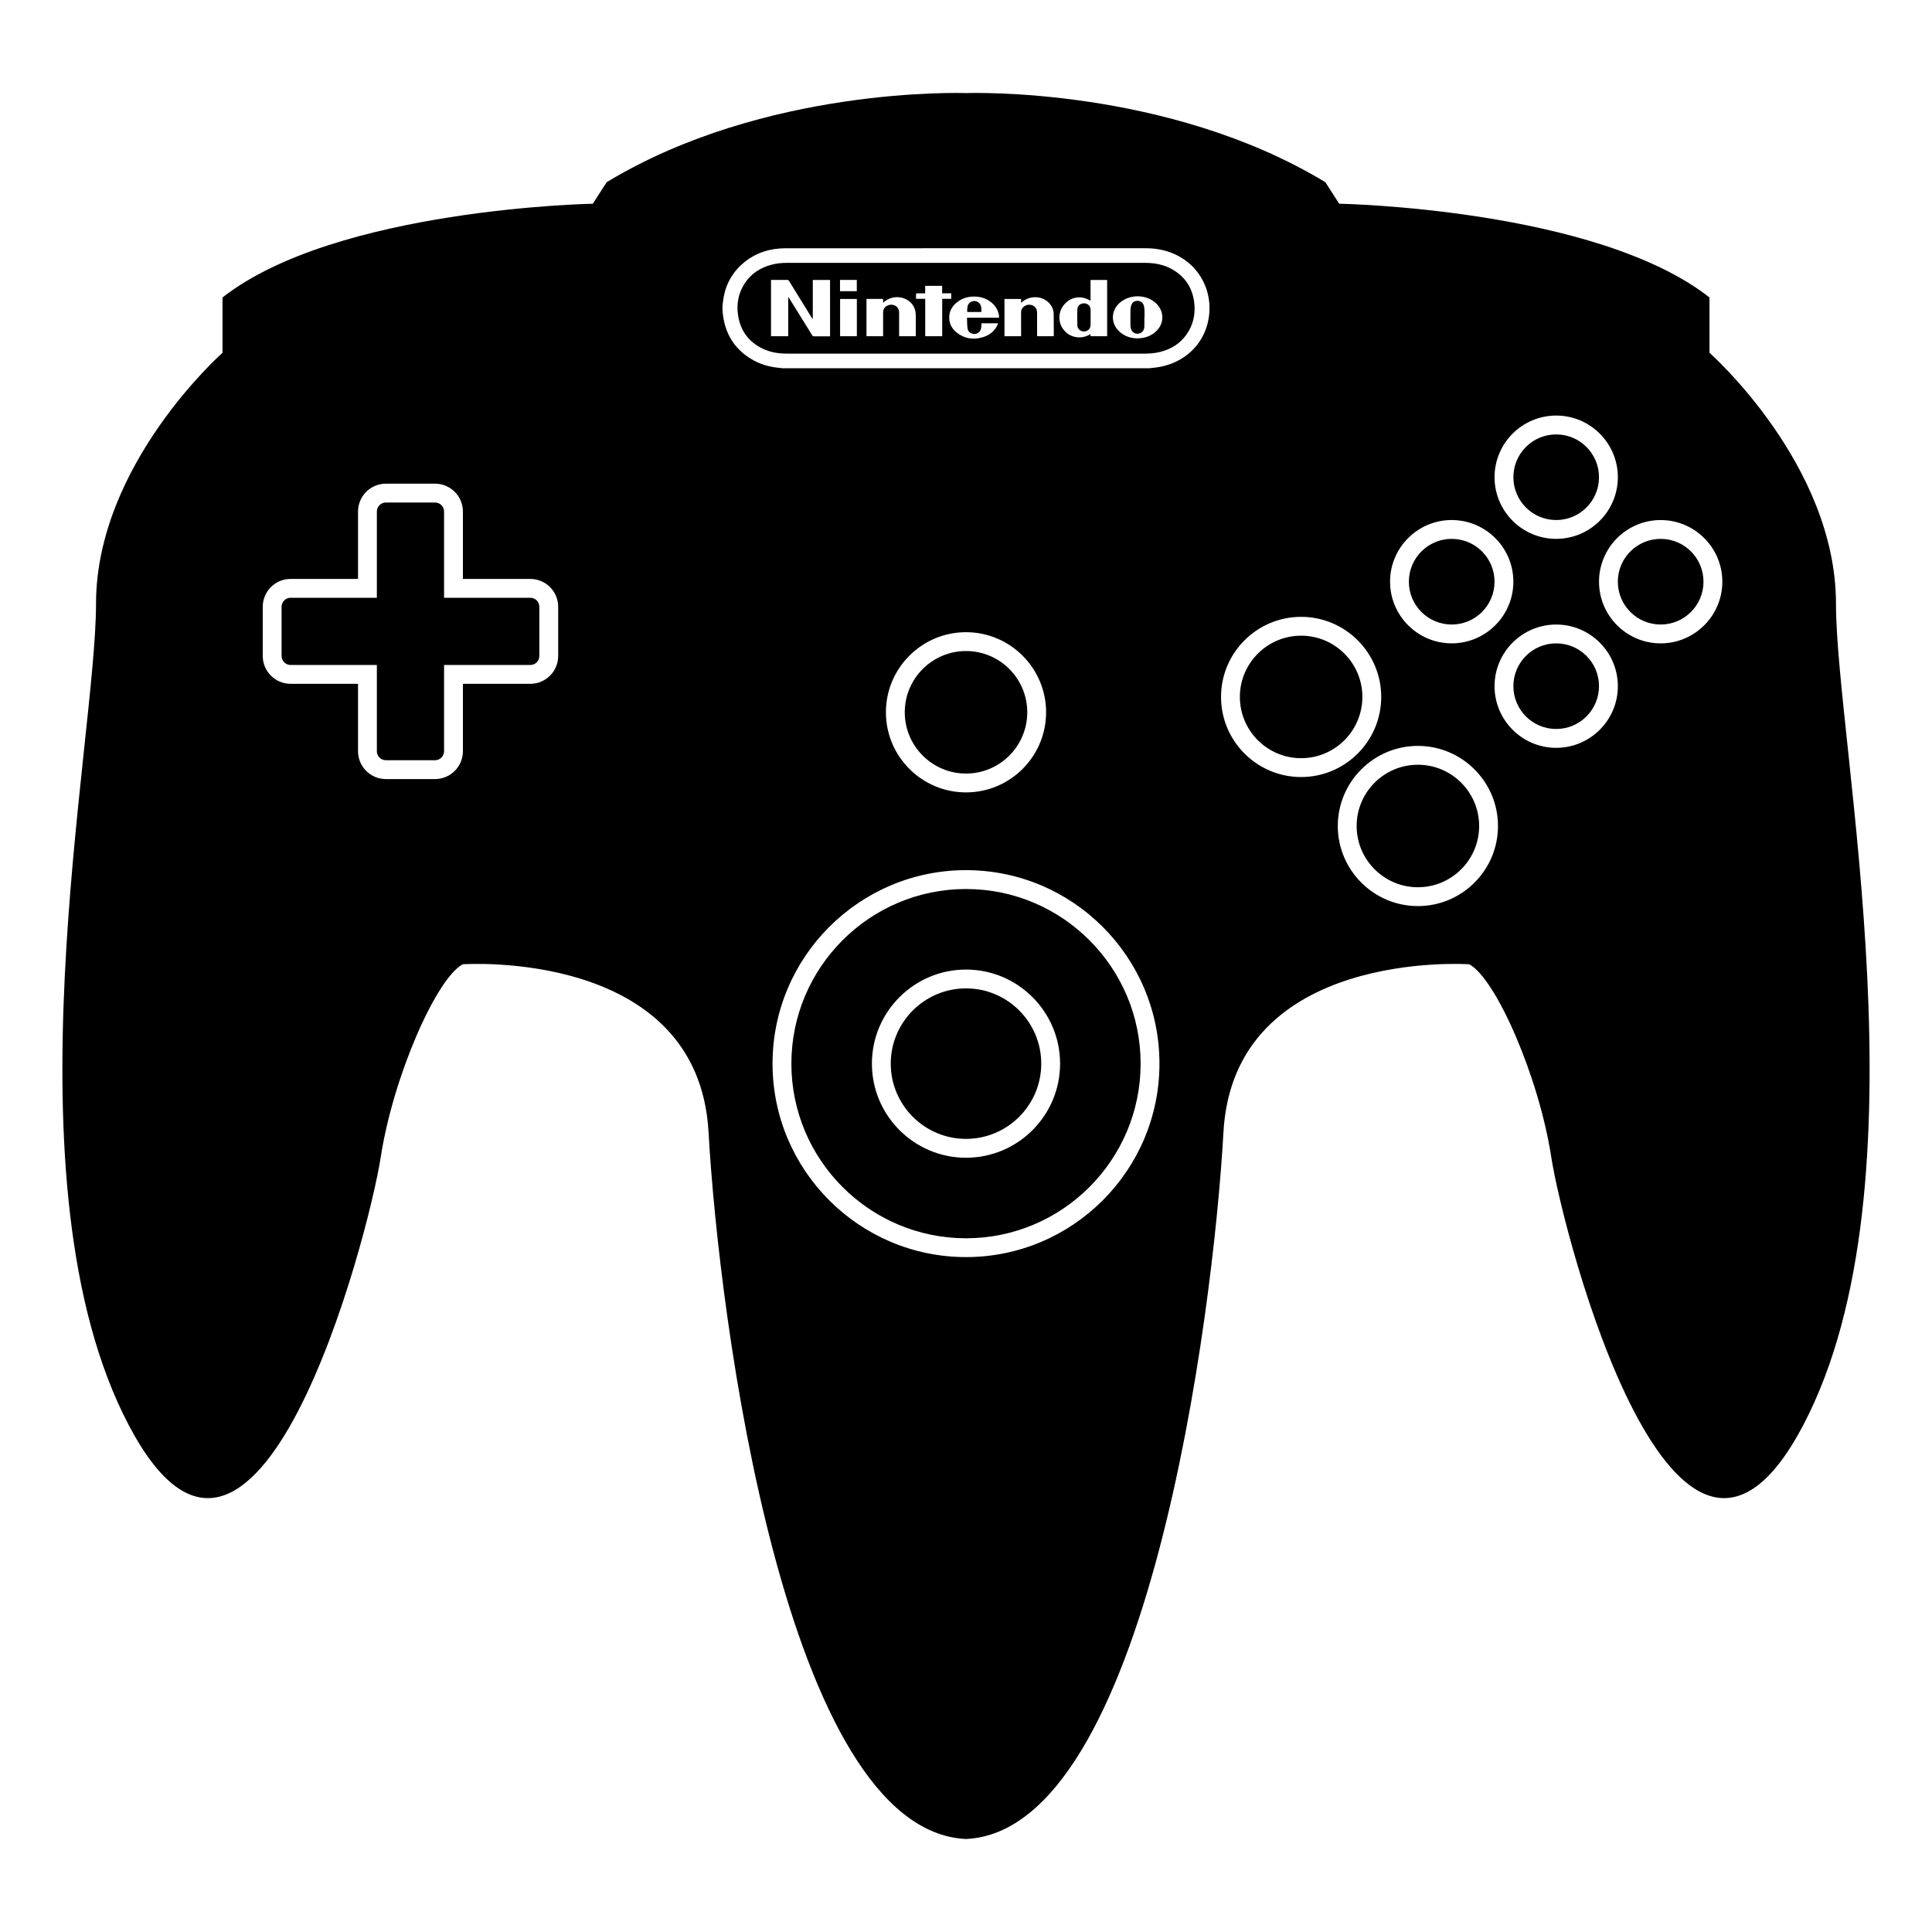
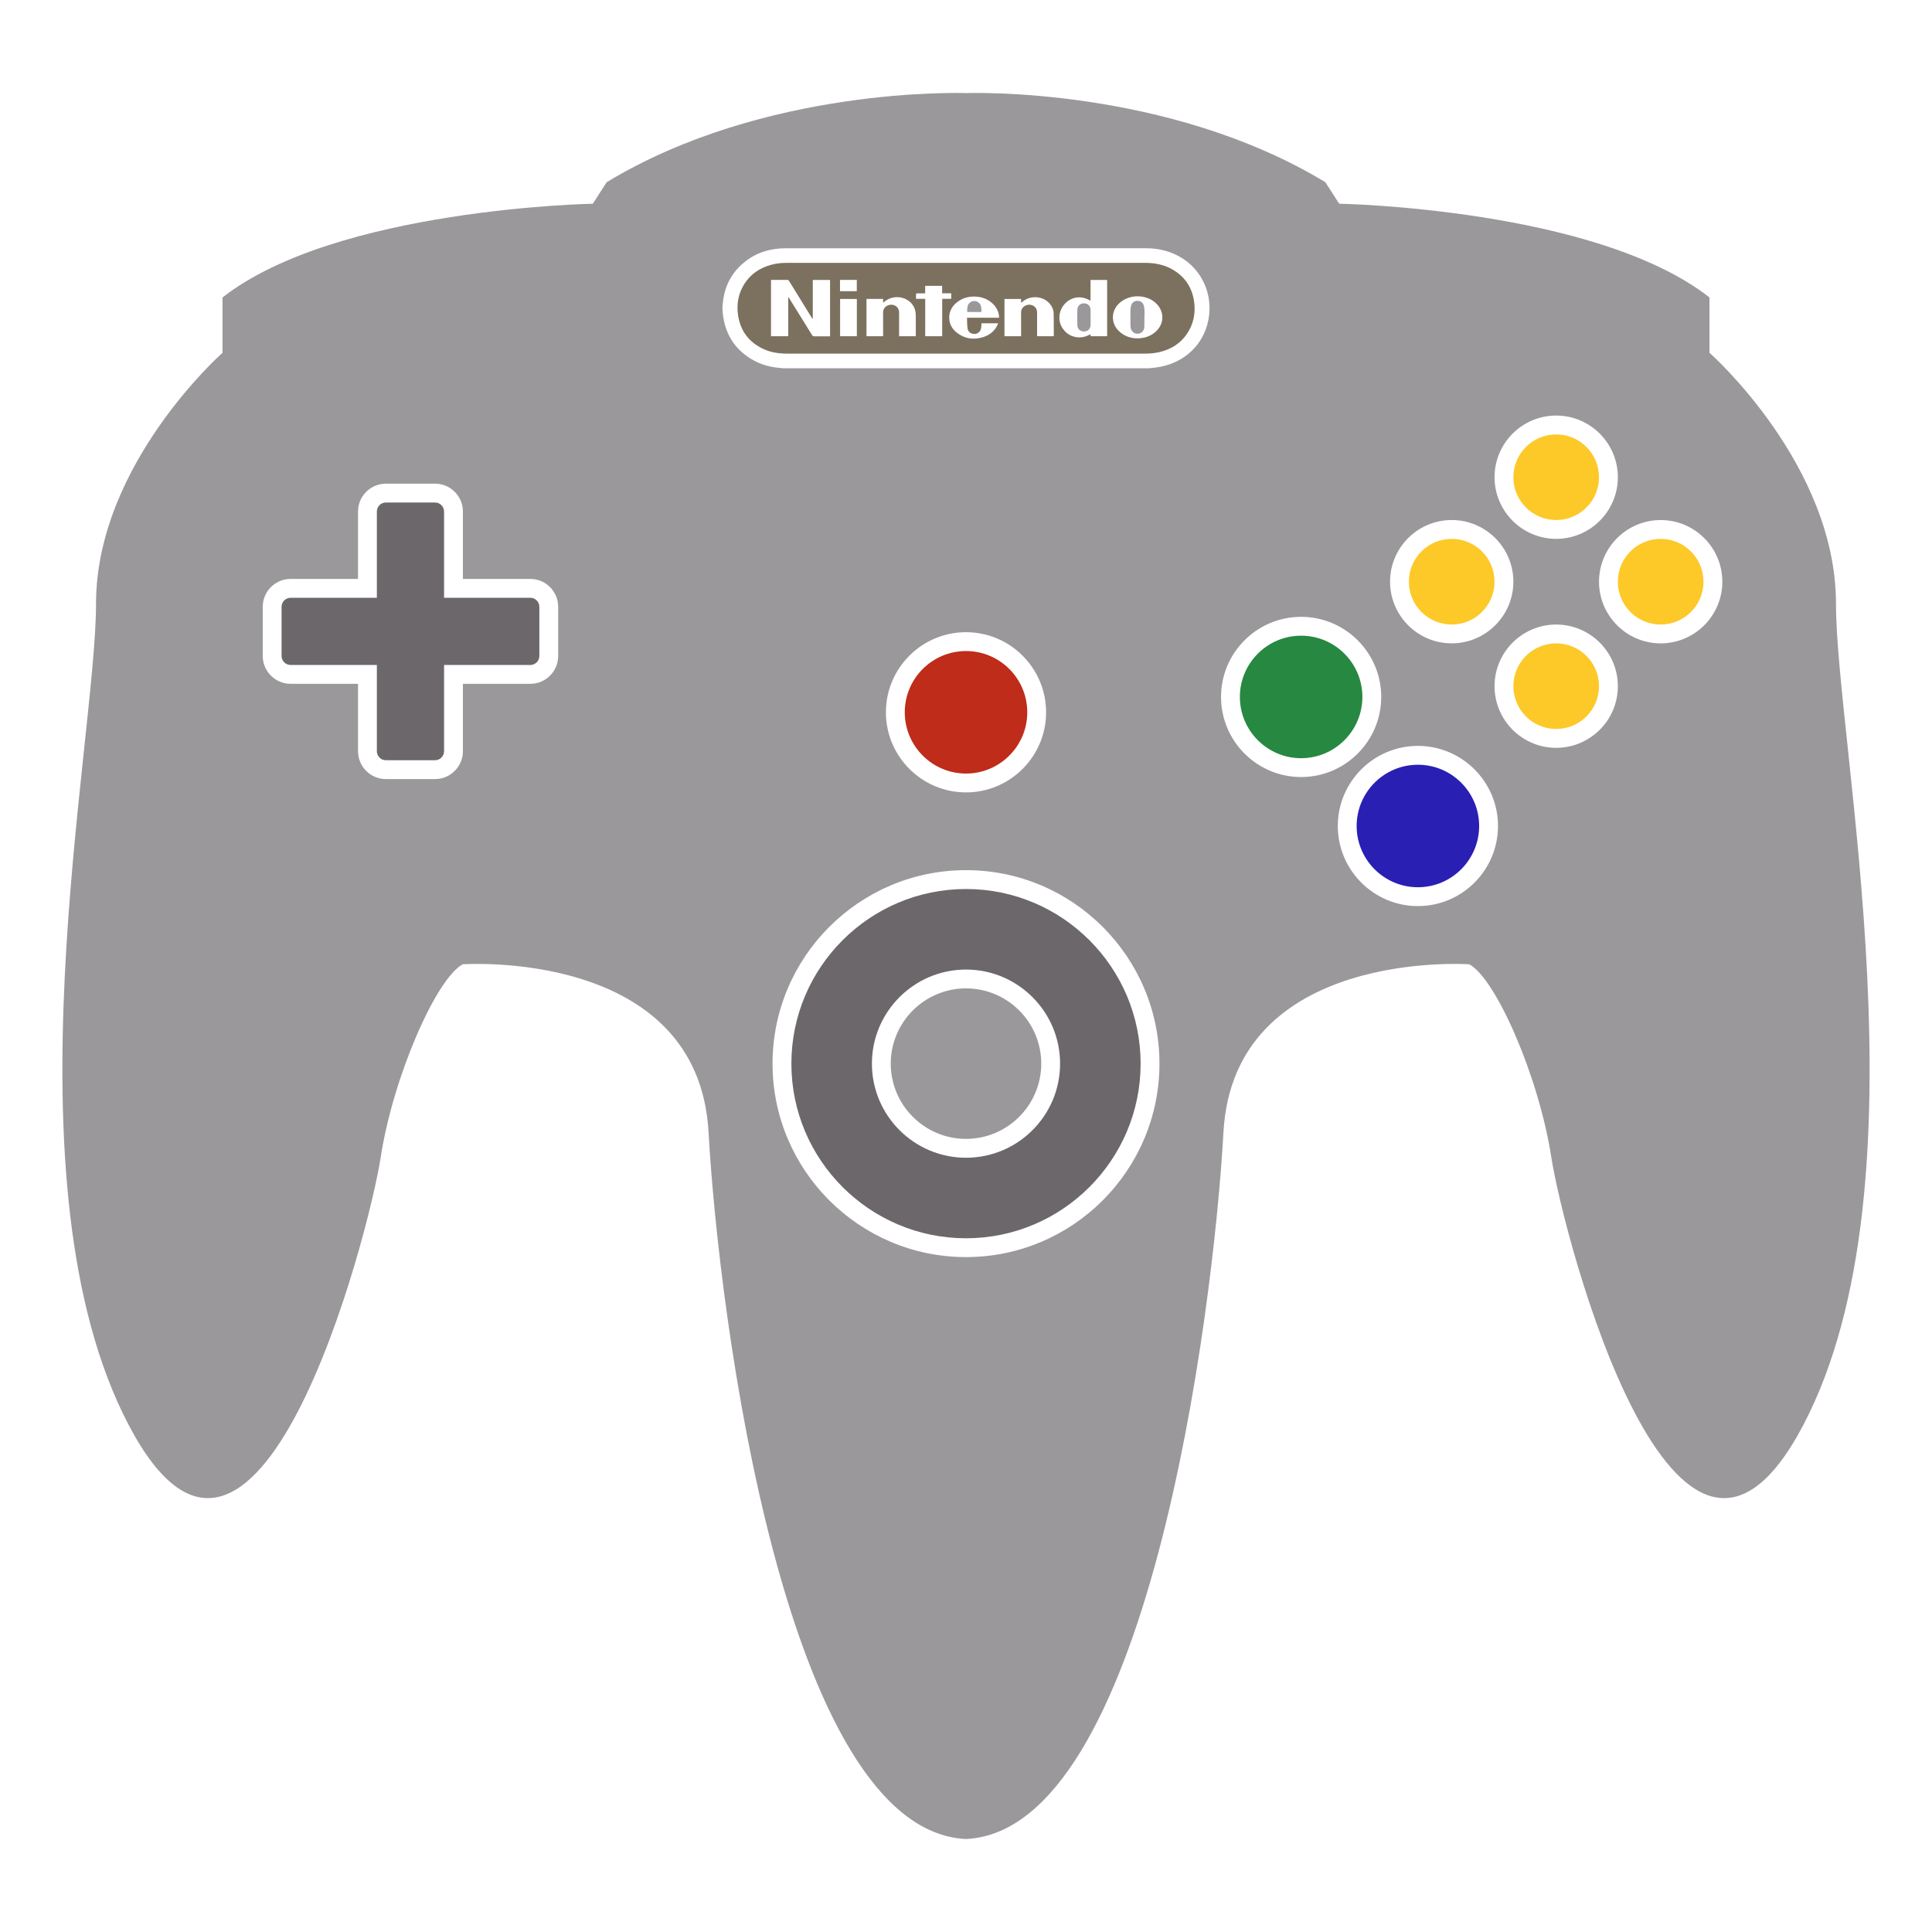
- <svg xmlns="http://www.w3.org/2000/svg" version="1.1" id="Capa_1" x="0px" y="0px" width="500" height="500" viewBox="0 0 500 500" xml:space="preserve">
+ <svg xmlns="http://www.w3.org/2000/svg" version="1.1" id="Capa_1" x="0px" y="0px" width="500" height="500" fill="#9a989b" viewBox="0 0 500 500" xml:space="preserve">
  <defs id="defs69" />
  <g id="g34" transform="matrix(0.7967344,0,0,0.7967344,16.14608,16.14781)">
    <g id="g32">
-       <path d="m 402.372,186.217 c -10.973,0 -19.896,8.923 -19.896,19.896 0,10.973 8.923,19.902 19.896,19.902 10.967,0 19.896,-8.929 19.896,-19.902 0,-10.973 -8.923,-19.896 -19.896,-19.896 z" id="path2" />
-       <path d="m 360.364,67.14 c -2.705,-1.499 -5.654,-2.025 -8.715,-2.025 -38.745,0 -77.497,0 -116.243,0 -1.72,0 -3.421,0.159 -5.085,0.606 -3.709,0.991 -6.732,2.962 -8.807,6.249 -1.965,3.121 -2.577,6.548 -2.038,10.159 0.747,4.988 3.403,8.617 7.944,10.832 2.515,1.23 5.208,1.634 7.98,1.634 19.382,0 38.764,0 58.14,0 19.37,0 38.733,0 58.103,0 1.652,0 3.286,-0.141 4.896,-0.539 3.5,-0.869 6.426,-2.625 8.543,-5.587 2.332,-3.274 3.085,-6.953 2.51,-10.888 -0.685,-4.645 -3.109,-8.152 -7.228,-10.441 z M 249.366,88.976 c -0.349,0 -0.679,0 -1.004,0 -1.395,0 -2.797,-0.012 -4.192,0.006 -0.306,0.006 -0.465,-0.098 -0.625,-0.355 -2.466,-3.99 -4.939,-7.974 -7.417,-11.958 -0.08,-0.129 -0.165,-0.257 -0.251,-0.386 -0.037,0.006 -0.067,0.012 -0.104,0.024 0,2.099 0,4.198 0,6.297 0,2.105 0,4.21 0,6.347 -1.879,0 -3.715,0 -5.594,0 0,-6.083 0,-12.167 0,-18.299 0.147,0 0.288,0 0.422,0 1.585,0 3.164,0.012 4.75,-0.006 0.336,-0.006 0.532,0.086 0.716,0.392 2.436,3.979 4.89,7.938 7.344,11.91 0.08,0.135 0.166,0.263 0.337,0.379 0,-4.21 0,-8.421 0,-12.65 1.903,0 3.739,0 5.606,0 0.012,6.096 0.012,12.179 0.012,18.299 z m 3.225,-18.33 c 0.918,0 1.824,0 2.729,0 0.894,0 1.793,0 2.724,0 0,1.218 0,2.424 0,3.666 -1.793,0 -3.605,0 -5.453,0 0,-1.217 0,-2.417 0,-3.666 z m 5.471,18.306 c -1.817,0 -3.611,0 -5.44,0 0,-4.033 0,-8.06 0,-12.112 1.812,0 3.611,0 5.44,0 0,4.057 0,8.072 0,12.112 z m 19.126,0 c -1.787,0 -3.562,0 -5.404,0 0,-0.147 0,-0.3 0,-0.453 0,-2.411 0,-4.822 0,-7.234 0,-1.261 -0.765,-2.24 -1.946,-2.491 -1.273,-0.269 -2.595,0.343 -3.066,1.457 -0.135,0.318 -0.178,0.692 -0.184,1.034 -0.012,2.399 0,4.798 0.006,7.197 0,0.153 0,0.312 0,0.49 -1.842,0 -3.604,0 -5.404,0 0,-4.039 0,-8.066 0,-12.118 1.781,0 3.556,0 5.398,0 0,0.379 0,0.759 0,1.236 0.196,-0.159 0.312,-0.239 0.416,-0.331 2.516,-2.111 6.365,-1.946 8.635,0.367 1.059,1.083 1.53,2.423 1.555,3.905 0.037,2.252 0.012,4.51 0.012,6.762 0.006,0.062 -0.012,0.111 -0.018,0.179 z m 8.592,-0.007 c -1.842,0 -3.647,0 -5.514,0 0,-4.033 0,-8.072 0,-12.142 -1.01,0 -1.964,0 -2.987,0 0,-0.563 -0.012,-1.095 0.019,-1.628 0,-0.061 0.214,-0.147 0.336,-0.153 0.857,-0.012 1.714,-0.006 2.62,-0.006 0,-0.82 0,-1.616 0,-2.442 1.848,0 3.647,0 5.508,0 0,0.802 0,1.585 0,2.424 0.998,0 1.965,0 2.956,0 0,0.624 0,1.193 0,1.799 -0.985,0 -1.94,0 -2.932,0 -0.006,4.058 -0.006,8.085 -0.006,12.148 z m 8.238,-2.546 c 0.172,1.181 1.157,1.854 2.326,1.812 1.07,-0.043 1.939,-0.856 2.099,-2.007 0.067,-0.465 0.073,-0.942 0.116,-1.462 0.894,0 1.781,0 2.675,0 0.881,0 1.763,0 2.705,0 -0.073,0.202 -0.123,0.373 -0.196,0.532 -0.954,2.056 -2.601,3.335 -4.719,3.978 -3.065,0.937 -5.96,0.539 -8.506,-1.481 -1.702,-1.347 -2.589,-3.134 -2.436,-5.349 0.117,-1.708 0.906,-3.097 2.167,-4.21 1.891,-1.665 4.131,-2.301 6.621,-2.124 2.143,0.153 4.009,0.942 5.533,2.479 1.193,1.206 1.909,2.889 1.848,4.364 -3.457,0 -6.891,0 -10.416,0 0.054,1.192 0.018,2.349 0.183,3.468 z m 27.986,2.546 c -1.775,0 -3.544,0 -5.368,0 -0.012,-0.153 -0.03,-0.318 -0.03,-0.483 0,-2.375 0,-4.749 0,-7.118 0,-1.254 -0.587,-2.124 -1.677,-2.491 -1.102,-0.373 -2.35,0 -3.054,0.912 -0.331,0.422 -0.465,0.899 -0.465,1.438 0.006,2.399 0.006,4.798 0.006,7.197 0,0.171 0,0.343 0,0.544 -1.812,0 -3.593,0 -5.404,0 0,-4.027 0,-8.054 0,-12.105 1.793,0 3.562,0 5.398,0 0,0.386 0,0.771 0,1.273 0.208,-0.171 0.324,-0.27 0.44,-0.367 2.662,-2.222 6.787,-1.897 8.923,0.71 0.753,0.918 1.193,1.977 1.218,3.151 0.049,2.375 0.03,4.743 0.043,7.118 0.001,0.062 -0.018,0.124 -0.03,0.221 z m 17.356,0.007 c -1.787,0 -3.562,0 -5.367,0 -0.018,-0.202 -0.036,-0.404 -0.055,-0.667 -1.854,1.077 -3.782,1.353 -5.796,0.661 -1.321,-0.453 -2.368,-1.303 -3.17,-2.442 -1.53,-2.167 -1.506,-5.159 0.067,-7.375 0.661,-0.93 1.487,-1.665 2.516,-2.179 1.016,-0.508 2.087,-0.698 3.213,-0.624 1.145,0.073 2.154,0.52 3.2,1.089 0,-1.175 0,-2.277 0,-3.378 0,-1.107 0,-2.215 0,-3.366 1.818,0 3.593,0 5.392,0 0,6.096 0,12.179 0,18.281 z m 15.484,-1.23 c -1.628,1.328 -3.52,1.909 -5.784,1.916 -2.031,-0.025 -4.021,-0.68 -5.679,-2.173 -2.901,-2.619 -2.864,-6.793 0.067,-9.376 3.176,-2.791 8.402,-2.815 11.561,-0.055 3.116,2.723 3.041,7.074 -0.165,9.688 z" id="path4" />
-       <path d="m 440.303,228.139 c -10.973,0 -19.896,8.923 -19.896,19.896 0,10.973 8.923,19.896 19.896,19.896 10.968,0 19.896,-8.923 19.896,-19.896 0,-10.973 -8.922,-19.896 -19.896,-19.896 z" id="path6" />
+       <path d="m 402.372,186.217 c -10.973,0 -19.896,8.923 -19.896,19.896 0,10.973 8.923,19.902 19.896,19.902 10.967,0 19.896,-8.929 19.896,-19.902 0,-10.973 -8.923,-19.896 -19.896,-19.896 z" id="path2" fill="#278841" />
+       <path d="m 360.364,67.14 c -2.705,-1.499 -5.654,-2.025 -8.715,-2.025 -38.745,0 -77.497,0 -116.243,0 -1.72,0 -3.421,0.159 -5.085,0.606 -3.709,0.991 -6.732,2.962 -8.807,6.249 -1.965,3.121 -2.577,6.548 -2.038,10.159 0.747,4.988 3.403,8.617 7.944,10.832 2.515,1.23 5.208,1.634 7.98,1.634 19.382,0 38.764,0 58.14,0 19.37,0 38.733,0 58.103,0 1.652,0 3.286,-0.141 4.896,-0.539 3.5,-0.869 6.426,-2.625 8.543,-5.587 2.332,-3.274 3.085,-6.953 2.51,-10.888 -0.685,-4.645 -3.109,-8.152 -7.228,-10.441 z M 249.366,88.976 c -0.349,0 -0.679,0 -1.004,0 -1.395,0 -2.797,-0.012 -4.192,0.006 -0.306,0.006 -0.465,-0.098 -0.625,-0.355 -2.466,-3.99 -4.939,-7.974 -7.417,-11.958 -0.08,-0.129 -0.165,-0.257 -0.251,-0.386 -0.037,0.006 -0.067,0.012 -0.104,0.024 0,2.099 0,4.198 0,6.297 0,2.105 0,4.21 0,6.347 -1.879,0 -3.715,0 -5.594,0 0,-6.083 0,-12.167 0,-18.299 0.147,0 0.288,0 0.422,0 1.585,0 3.164,0.012 4.75,-0.006 0.336,-0.006 0.532,0.086 0.716,0.392 2.436,3.979 4.89,7.938 7.344,11.91 0.08,0.135 0.166,0.263 0.337,0.379 0,-4.21 0,-8.421 0,-12.65 1.903,0 3.739,0 5.606,0 0.012,6.096 0.012,12.179 0.012,18.299 z m 3.225,-18.33 c 0.918,0 1.824,0 2.729,0 0.894,0 1.793,0 2.724,0 0,1.218 0,2.424 0,3.666 -1.793,0 -3.605,0 -5.453,0 0,-1.217 0,-2.417 0,-3.666 z m 5.471,18.306 c -1.817,0 -3.611,0 -5.44,0 0,-4.033 0,-8.06 0,-12.112 1.812,0 3.611,0 5.44,0 0,4.057 0,8.072 0,12.112 z m 19.126,0 c -1.787,0 -3.562,0 -5.404,0 0,-0.147 0,-0.3 0,-0.453 0,-2.411 0,-4.822 0,-7.234 0,-1.261 -0.765,-2.24 -1.946,-2.491 -1.273,-0.269 -2.595,0.343 -3.066,1.457 -0.135,0.318 -0.178,0.692 -0.184,1.034 -0.012,2.399 0,4.798 0.006,7.197 0,0.153 0,0.312 0,0.49 -1.842,0 -3.604,0 -5.404,0 0,-4.039 0,-8.066 0,-12.118 1.781,0 3.556,0 5.398,0 0,0.379 0,0.759 0,1.236 0.196,-0.159 0.312,-0.239 0.416,-0.331 2.516,-2.111 6.365,-1.946 8.635,0.367 1.059,1.083 1.53,2.423 1.555,3.905 0.037,2.252 0.012,4.51 0.012,6.762 0.006,0.062 -0.012,0.111 -0.018,0.179 z m 8.592,-0.007 c -1.842,0 -3.647,0 -5.514,0 0,-4.033 0,-8.072 0,-12.142 -1.01,0 -1.964,0 -2.987,0 0,-0.563 -0.012,-1.095 0.019,-1.628 0,-0.061 0.214,-0.147 0.336,-0.153 0.857,-0.012 1.714,-0.006 2.62,-0.006 0,-0.82 0,-1.616 0,-2.442 1.848,0 3.647,0 5.508,0 0,0.802 0,1.585 0,2.424 0.998,0 1.965,0 2.956,0 0,0.624 0,1.193 0,1.799 -0.985,0 -1.94,0 -2.932,0 -0.006,4.058 -0.006,8.085 -0.006,12.148 z m 8.238,-2.546 c 0.172,1.181 1.157,1.854 2.326,1.812 1.07,-0.043 1.939,-0.856 2.099,-2.007 0.067,-0.465 0.073,-0.942 0.116,-1.462 0.894,0 1.781,0 2.675,0 0.881,0 1.763,0 2.705,0 -0.073,0.202 -0.123,0.373 -0.196,0.532 -0.954,2.056 -2.601,3.335 -4.719,3.978 -3.065,0.937 -5.96,0.539 -8.506,-1.481 -1.702,-1.347 -2.589,-3.134 -2.436,-5.349 0.117,-1.708 0.906,-3.097 2.167,-4.21 1.891,-1.665 4.131,-2.301 6.621,-2.124 2.143,0.153 4.009,0.942 5.533,2.479 1.193,1.206 1.909,2.889 1.848,4.364 -3.457,0 -6.891,0 -10.416,0 0.054,1.192 0.018,2.349 0.183,3.468 z m 27.986,2.546 c -1.775,0 -3.544,0 -5.368,0 -0.012,-0.153 -0.03,-0.318 -0.03,-0.483 0,-2.375 0,-4.749 0,-7.118 0,-1.254 -0.587,-2.124 -1.677,-2.491 -1.102,-0.373 -2.35,0 -3.054,0.912 -0.331,0.422 -0.465,0.899 -0.465,1.438 0.006,2.399 0.006,4.798 0.006,7.197 0,0.171 0,0.343 0,0.544 -1.812,0 -3.593,0 -5.404,0 0,-4.027 0,-8.054 0,-12.105 1.793,0 3.562,0 5.398,0 0,0.386 0,0.771 0,1.273 0.208,-0.171 0.324,-0.27 0.44,-0.367 2.662,-2.222 6.787,-1.897 8.923,0.71 0.753,0.918 1.193,1.977 1.218,3.151 0.049,2.375 0.03,4.743 0.043,7.118 0.001,0.062 -0.018,0.124 -0.03,0.221 z m 17.356,0.007 c -1.787,0 -3.562,0 -5.367,0 -0.018,-0.202 -0.036,-0.404 -0.055,-0.667 -1.854,1.077 -3.782,1.353 -5.796,0.661 -1.321,-0.453 -2.368,-1.303 -3.17,-2.442 -1.53,-2.167 -1.506,-5.159 0.067,-7.375 0.661,-0.93 1.487,-1.665 2.516,-2.179 1.016,-0.508 2.087,-0.698 3.213,-0.624 1.145,0.073 2.154,0.52 3.2,1.089 0,-1.175 0,-2.277 0,-3.378 0,-1.107 0,-2.215 0,-3.366 1.818,0 3.593,0 5.392,0 0,6.096 0,12.179 0,18.281 z m 15.484,-1.23 c -1.628,1.328 -3.52,1.909 -5.784,1.916 -2.031,-0.025 -4.021,-0.68 -5.679,-2.173 -2.901,-2.619 -2.864,-6.793 0.067,-9.376 3.176,-2.791 8.402,-2.815 11.561,-0.055 3.116,2.723 3.041,7.074 -0.165,9.688 z" id="path4" fill="#7c715f" />
+       <path d="m 440.303,228.139 c -10.973,0 -19.896,8.923 -19.896,19.896 0,10.973 8.923,19.896 19.896,19.896 10.968,0 19.896,-8.923 19.896,-19.896 0,-10.973 -8.922,-19.896 -19.896,-19.896 z" id="path6" fill="#291fb3" />
      <path d="M 535.017,94.319 V 76.351 C 498.082,47.403 414.734,45.904 414.734,45.904 l -4.485,-6.983 C 358.822,7.77 294.703,9.93 293.516,9.973 292.335,9.93 228.209,7.77 176.789,38.92 l -4.492,6.989 c 0,0 -83.348,1.5 -120.282,30.447 v 17.969 c 0,0 -41.09,36.267 -41.09,81.518 0,45.251 -30.612,188.325 10.649,266.844 41.255,78.514 77.853,-61.23 81.849,-87.18 3.997,-25.948 17.968,-57.895 26.616,-62.552 0,0 76.524,-5.325 79.854,54.565 3.323,59.854 24.927,226.703 83.569,229.567 v 0.013 c 0.019,0 0.036,-0.007 0.055,-0.007 0.019,0 0.037,0.007 0.056,0.007 v -0.013 c 58.641,-2.87 80.245,-169.72 83.568,-229.567 3.329,-59.89 79.854,-54.565 79.854,-54.565 8.653,4.657 22.626,36.597 26.616,62.552 3.99,25.955 40.594,165.699 81.849,87.174 41.255,-78.526 10.648,-221.593 10.648,-266.844 0.005,-45.251 -41.091,-81.518 -41.091,-81.518 z m -373.969,98.483 c 0,4.988 -4.058,9.052 -9.051,9.052 H 130.1 v 21.891 c 0,4.988 -4.058,9.051 -9.051,9.051 h -15.967 c -4.988,0 -9.051,-4.058 -9.051,-9.051 V 201.854 H 74.132 c -4.988,0 -9.052,-4.064 -9.052,-9.052 v -15.967 c 0,-4.988 4.058,-9.052 9.052,-9.052 H 96.03 v -21.891 c 0,-4.988 4.057,-9.051 9.051,-9.051 h 15.967 c 4.988,0 9.051,4.057 9.051,9.051 v 21.891 h 21.897 c 4.988,0 9.051,4.058 9.051,9.052 v 15.967 z m 324.176,-78.085 c 11.047,0 20.031,8.984 20.031,20.024 0,11.041 -8.984,20.025 -20.031,20.025 -11.04,0 -20.024,-8.984 -20.024,-20.025 0,-11.04 8.977,-20.024 20.024,-20.024 z m -33.941,33.935 c 11.047,0 20.031,8.984 20.031,20.024 0,11.04 -8.984,20.031 -20.031,20.031 -11.04,0 -20.024,-8.99 -20.024,-20.031 0,-11.041 8.984,-20.024 20.024,-20.024 z M 293.516,388.066 c -34.651,0 -62.84,-28.188 -62.84,-62.84 0,-34.652 28.188,-62.847 62.84,-62.847 34.651,0 62.839,28.188 62.839,62.847 10e-4,34.652 -28.188,62.84 -62.839,62.84 z M 267.5,211.101 c 0,-14.345 11.671,-26.016 26.016,-26.016 14.345,0 26.016,11.671 26.016,26.016 0,14.352 -11.671,26.022 -26.016,26.022 -14.345,0 -26.016,-11.671 -26.016,-26.022 z M 371.839,85.353 c -2.105,7.411 -8.403,12.656 -16.543,13.746 -0.752,0.098 -1.512,0.165 -2.271,0.251 -39.663,0 -79.32,0 -118.984,0 -0.496,-0.055 -0.991,-0.11 -1.487,-0.159 -2.834,-0.282 -5.539,-1.028 -8.036,-2.405 -5.587,-3.084 -8.886,-7.791 -9.859,-14.113 -0.104,-0.685 -0.159,-1.383 -0.239,-2.075 0,-0.477 0,-0.948 0,-1.426 0.08,-0.704 0.141,-1.414 0.239,-2.111 0.716,-4.902 2.962,-8.972 6.799,-12.105 3.929,-3.213 8.519,-4.584 13.531,-4.584 39.027,-0.012 78.048,-0.006 117.075,-0.006 2.051,0 4.07,0.251 6.053,0.789 11.128,3.004 16.647,13.892 13.722,24.198 z m 4.517,120.76 c 0,-14.345 11.671,-26.016 26.016,-26.016 14.346,0 26.017,11.671 26.017,26.016 0,14.352 -11.671,26.022 -26.017,26.022 -14.345,0 -26.016,-11.677 -26.016,-26.022 z m 63.947,67.938 c -14.345,0 -26.016,-11.671 -26.016,-26.016 0,-14.345 11.671,-26.016 26.016,-26.016 14.346,0 26.017,11.671 26.017,26.016 0,14.345 -11.671,26.016 -26.017,26.016 z m 44.921,-51.402 c -11.04,0 -20.024,-8.984 -20.024,-20.024 0,-11.04 8.984,-20.025 20.024,-20.025 11.047,0 20.031,8.984 20.031,20.025 0,11.041 -8.99,20.024 -20.031,20.024 z m 33.936,-33.935 c -11.04,0 -20.024,-8.99 -20.024,-20.031 0,-11.041 8.984,-20.025 20.024,-20.025 11.047,0 20.031,8.984 20.031,20.025 0,11.041 -8.984,20.031 -20.031,20.031 z" id="path8" />
      <path d="m 351.208,78.798 c -0.33,-0.894 -1.053,-1.346 -1.995,-1.346 -0.924,0 -1.64,0.44 -1.977,1.316 -0.184,0.477 -0.288,1.022 -0.294,1.536 -0.037,1.67 -0.019,3.348 -0.012,5.018 0,0.288 0.03,0.582 0.079,0.863 0.202,1.132 1.034,1.916 2.068,1.952 1.292,0.049 2.283,-0.826 2.362,-2.191 0.062,-1.053 0.013,-2.105 0.013,-3.158 0.019,0 0.03,0 0.049,0 0,-0.79 0.036,-1.585 -0.013,-2.375 -0.029,-0.543 -0.09,-1.106 -0.28,-1.615 z" id="path10" />
-       <circle cx="485.224" cy="202.618" r="13.905" id="circle12" />
-       <circle cx="519.16" cy="168.683" r="13.911" id="circle14" />
-       <path d="m 293.516,268.506 c -31.273,0 -56.72,25.447 -56.72,56.726 0,31.279 25.447,56.721 56.72,56.721 31.273,0 56.72,-25.441 56.72,-56.721 0,-31.28 -25.442,-56.726 -56.72,-56.726 z m 0,87.29 c -16.854,0 -30.563,-13.709 -30.563,-30.563 0,-16.854 13.708,-30.563 30.563,-30.563 16.854,0 30.563,13.709 30.563,30.563 0,16.854 -13.709,30.563 -30.563,30.563 z" id="path16" />
-       <circle cx="451.283" cy="168.683" r="13.911" id="circle18" />
+       <circle cx="485.224" cy="202.618" r="13.905" id="circle12" fill="#fdc928" />
+       <circle cx="519.16" cy="168.683" r="13.911" id="circle14" fill="#fdc928" />
+       <path d="m 293.516,268.506 c -31.273,0 -56.72,25.447 -56.72,56.726 0,31.279 25.447,56.721 56.72,56.721 31.273,0 56.72,-25.441 56.72,-56.721 0,-31.28 -25.442,-56.726 -56.72,-56.726 z m 0,87.29 c -16.854,0 -30.563,-13.709 -30.563,-30.563 0,-16.854 13.708,-30.563 30.563,-30.563 16.854,0 30.563,13.709 30.563,30.563 0,16.854 -13.709,30.563 -30.563,30.563 z" id="path16" fill="#6c676b" />
+       <circle cx="451.283" cy="168.683" r="13.911" id="circle18" fill="#fdc928" />
      <path d="m 293.516,300.783 c -13.476,0 -24.443,10.967 -24.443,24.443 0,13.476 10.967,24.443 24.443,24.443 13.476,0 24.443,-10.967 24.443,-24.443 0,-13.476 -10.967,-24.443 -24.443,-24.443 z" id="path20" />
-       <circle cx="485.224" cy="134.748" r="13.905" id="circle22" />
+       <circle cx="485.224" cy="134.748" r="13.905" id="circle22" fill="#fdc928" />
      <path d="m 296.276,77.513 c -1.09,-0.037 -2.062,0.716 -2.27,1.812 -0.092,0.459 -0.074,0.942 -0.117,1.414 -0.024,0.257 0.08,0.349 0.337,0.343 0.661,-0.012 1.316,-0.006 1.976,-0.006 0.661,0 1.316,-0.012 1.978,0.006 0.281,0.006 0.379,-0.092 0.354,-0.367 -0.037,-0.416 -0.03,-0.844 -0.092,-1.261 -0.165,-1.102 -1.077,-1.91 -2.166,-1.941 z" id="path24" />
-       <path d="m 151.997,173.903 h -28.018 v -28.011 c 0,-1.616 -1.316,-2.932 -2.931,-2.932 h -15.967 c -1.616,0 -2.932,1.316 -2.932,2.932 v 28.011 H 74.132 c -1.616,0 -2.932,1.316 -2.932,2.932 v 15.967 c 0,1.622 1.316,2.932 2.932,2.932 h 28.017 v 28.011 c 0,1.616 1.316,2.931 2.932,2.931 h 15.967 c 1.615,0 2.931,-1.315 2.931,-2.931 v -28.011 h 28.018 c 1.616,0 2.931,-1.316 2.931,-2.932 v -15.967 c 0,-1.616 -1.315,-2.932 -2.931,-2.932 z" id="path26" />
-       <path d="m 313.417,211.101 c 0,-10.973 -8.923,-19.896 -19.896,-19.896 -10.973,0 -19.896,8.923 -19.896,19.896 0,10.973 8.923,19.902 19.896,19.902 10.974,0 19.896,-8.929 19.896,-19.902 z" id="path28" />
+       <path d="m 151.997,173.903 h -28.018 v -28.011 c 0,-1.616 -1.316,-2.932 -2.931,-2.932 h -15.967 c -1.616,0 -2.932,1.316 -2.932,2.932 v 28.011 H 74.132 c -1.616,0 -2.932,1.316 -2.932,2.932 v 15.967 c 0,1.622 1.316,2.932 2.932,2.932 h 28.017 v 28.011 c 0,1.616 1.316,2.931 2.932,2.931 h 15.967 c 1.615,0 2.931,-1.315 2.931,-2.931 v -28.011 h 28.018 c 1.616,0 2.931,-1.316 2.931,-2.932 v -15.967 c 0,-1.616 -1.315,-2.932 -2.931,-2.932 z" id="path26" fill="#6c676b" />
+       <path d="m 313.417,211.101 c 0,-10.973 -8.923,-19.896 -19.896,-19.896 -10.973,0 -19.896,8.923 -19.896,19.896 0,10.973 8.923,19.902 19.896,19.902 10.974,0 19.896,-8.929 19.896,-19.902 z" id="path28" fill="#bf2c1a" />
      <path d="m 331.802,78.266 c -1.206,0.018 -2.087,0.814 -2.118,2.001 -0.042,1.702 -0.036,3.403 0,5.098 0.025,1.181 0.912,2.001 2.1,2.038 1.163,0.037 2.1,-0.753 2.185,-1.94 0.062,-0.863 0.013,-1.738 0.013,-2.607 v 0 c 0,-0.894 0.049,-1.793 -0.013,-2.687 -0.093,-1.175 -0.992,-1.921 -2.167,-1.903 z" id="path30" />
    </g>
  </g>
  <g id="g36">
</g>
  <g id="g38">
</g>
  <g id="g40">
</g>
  <g id="g42">
</g>
  <g id="g44">
</g>
  <g id="g46">
</g>
  <g id="g48">
</g>
  <g id="g50">
</g>
  <g id="g52">
</g>
  <g id="g54">
</g>
  <g id="g56">
</g>
  <g id="g58">
</g>
  <g id="g60">
</g>
  <g id="g62">
</g>
  <g id="g64">
</g>
</svg>
